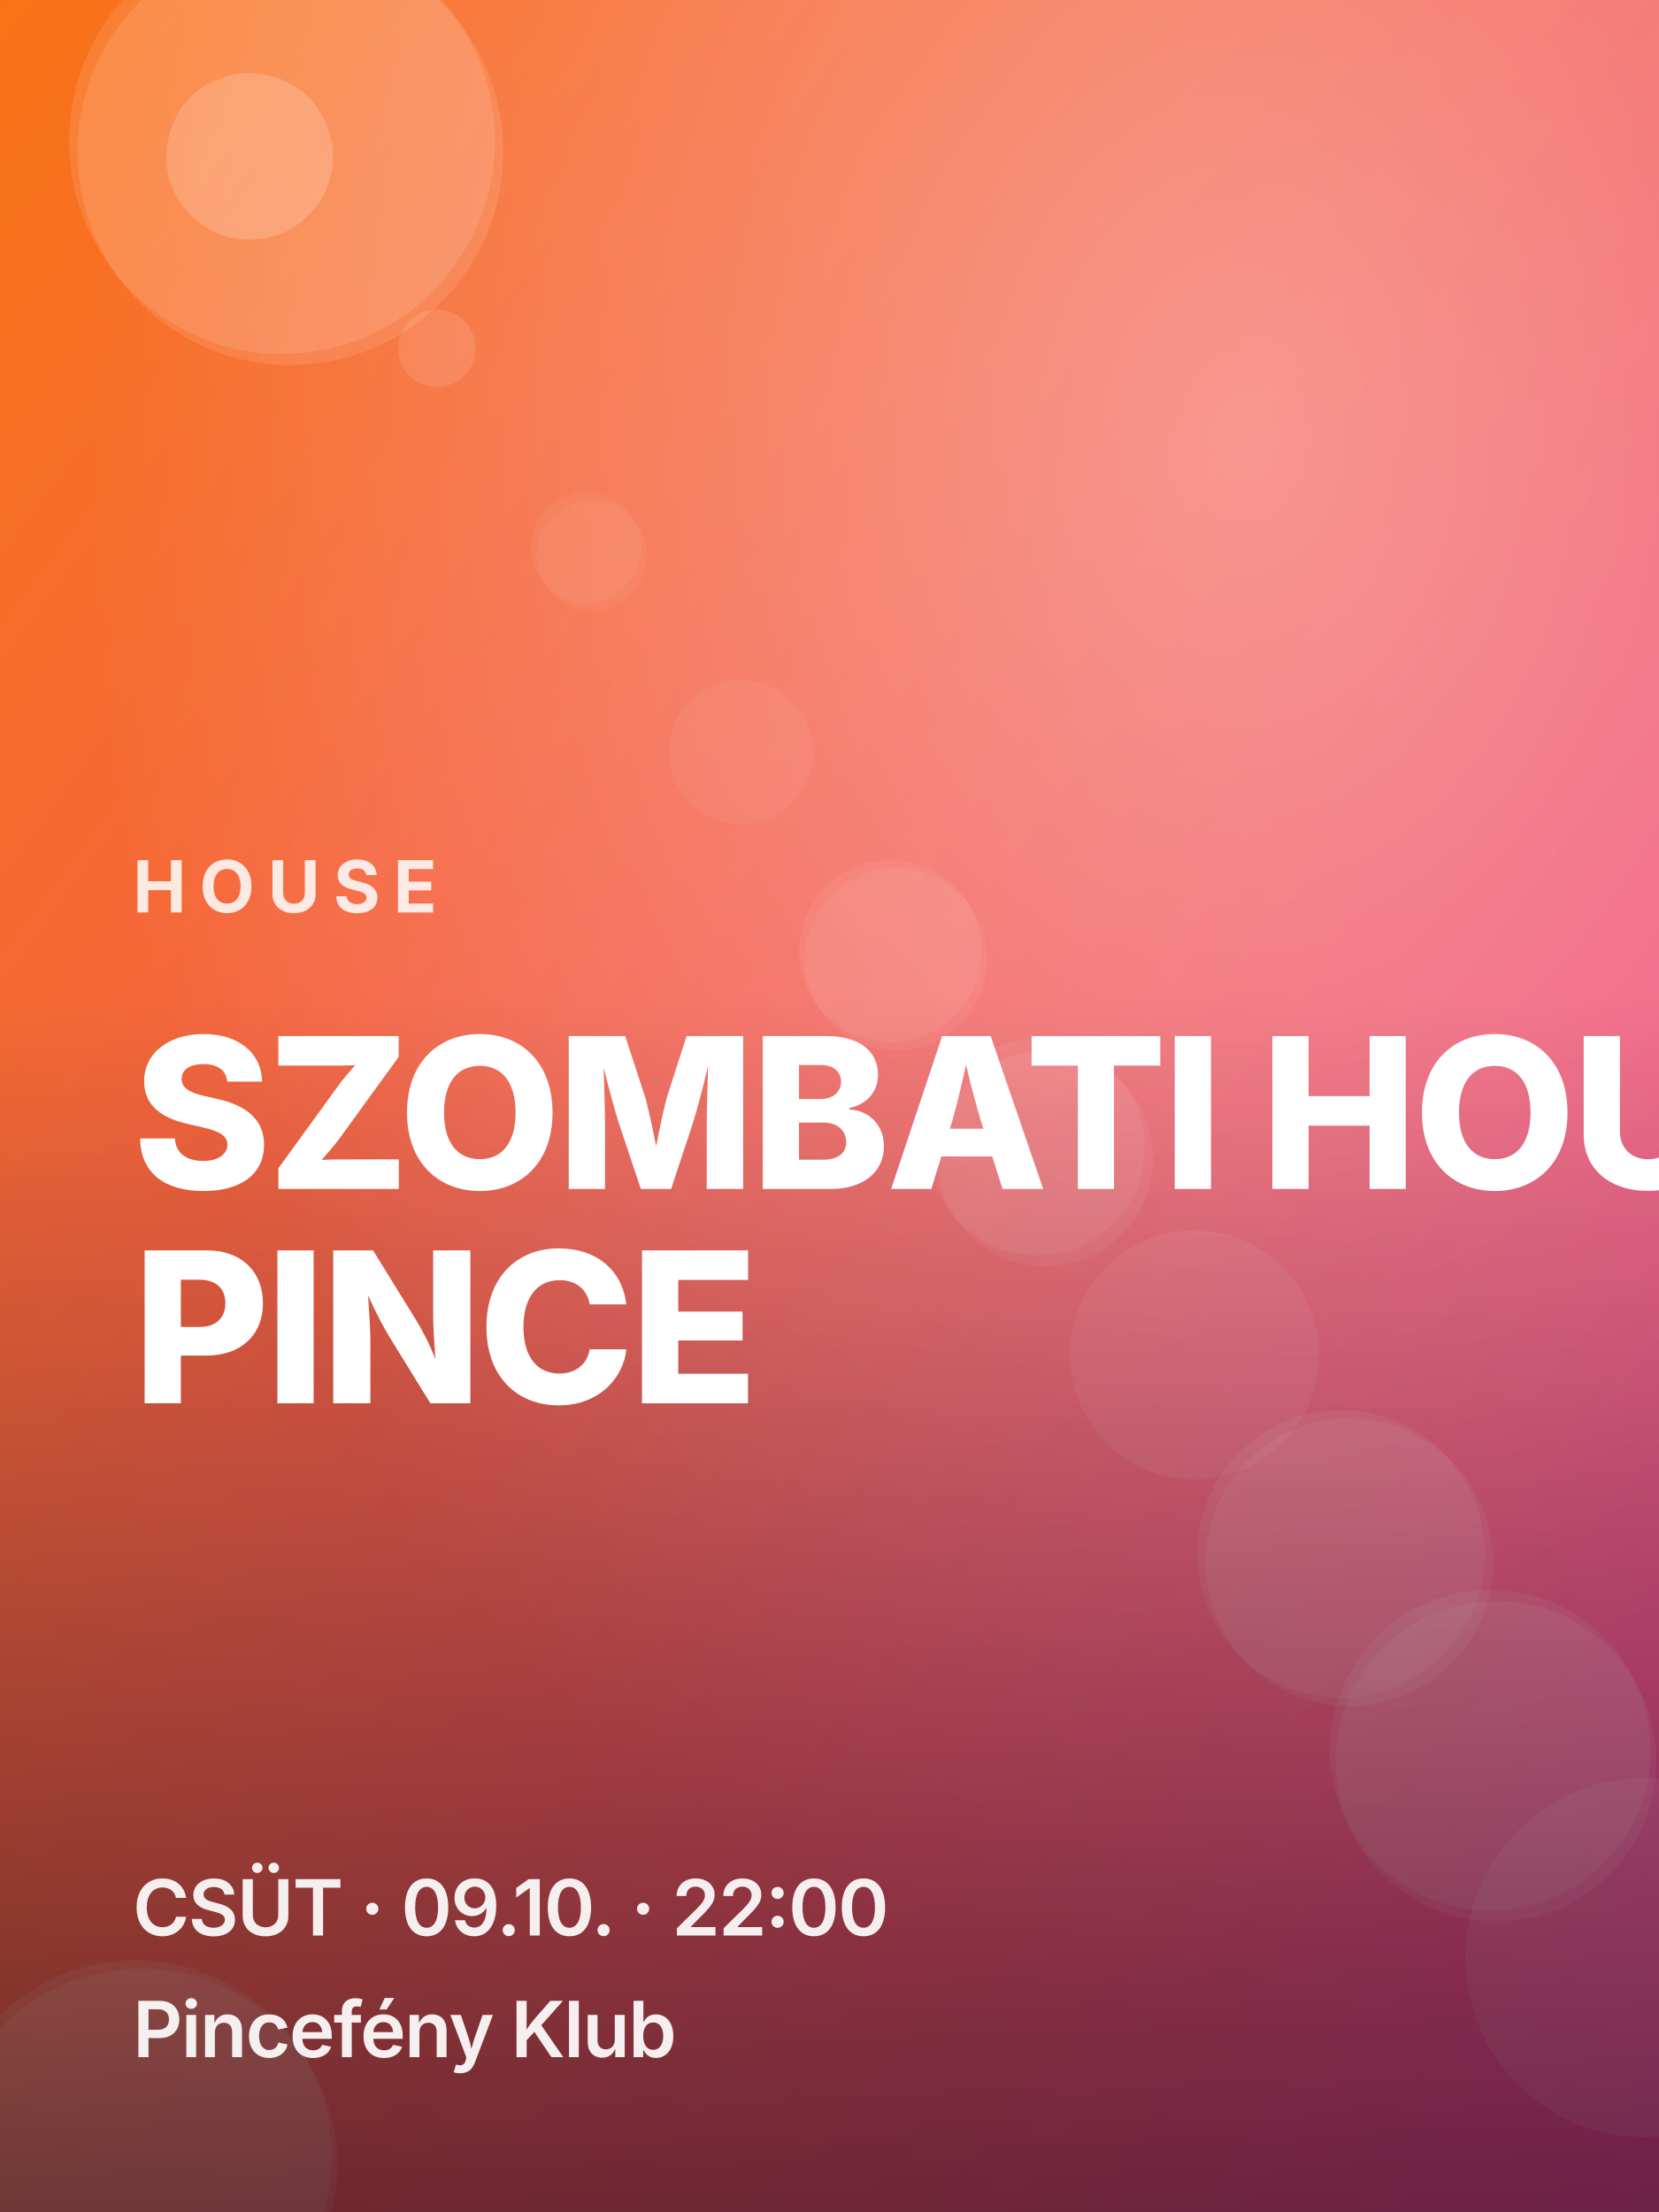
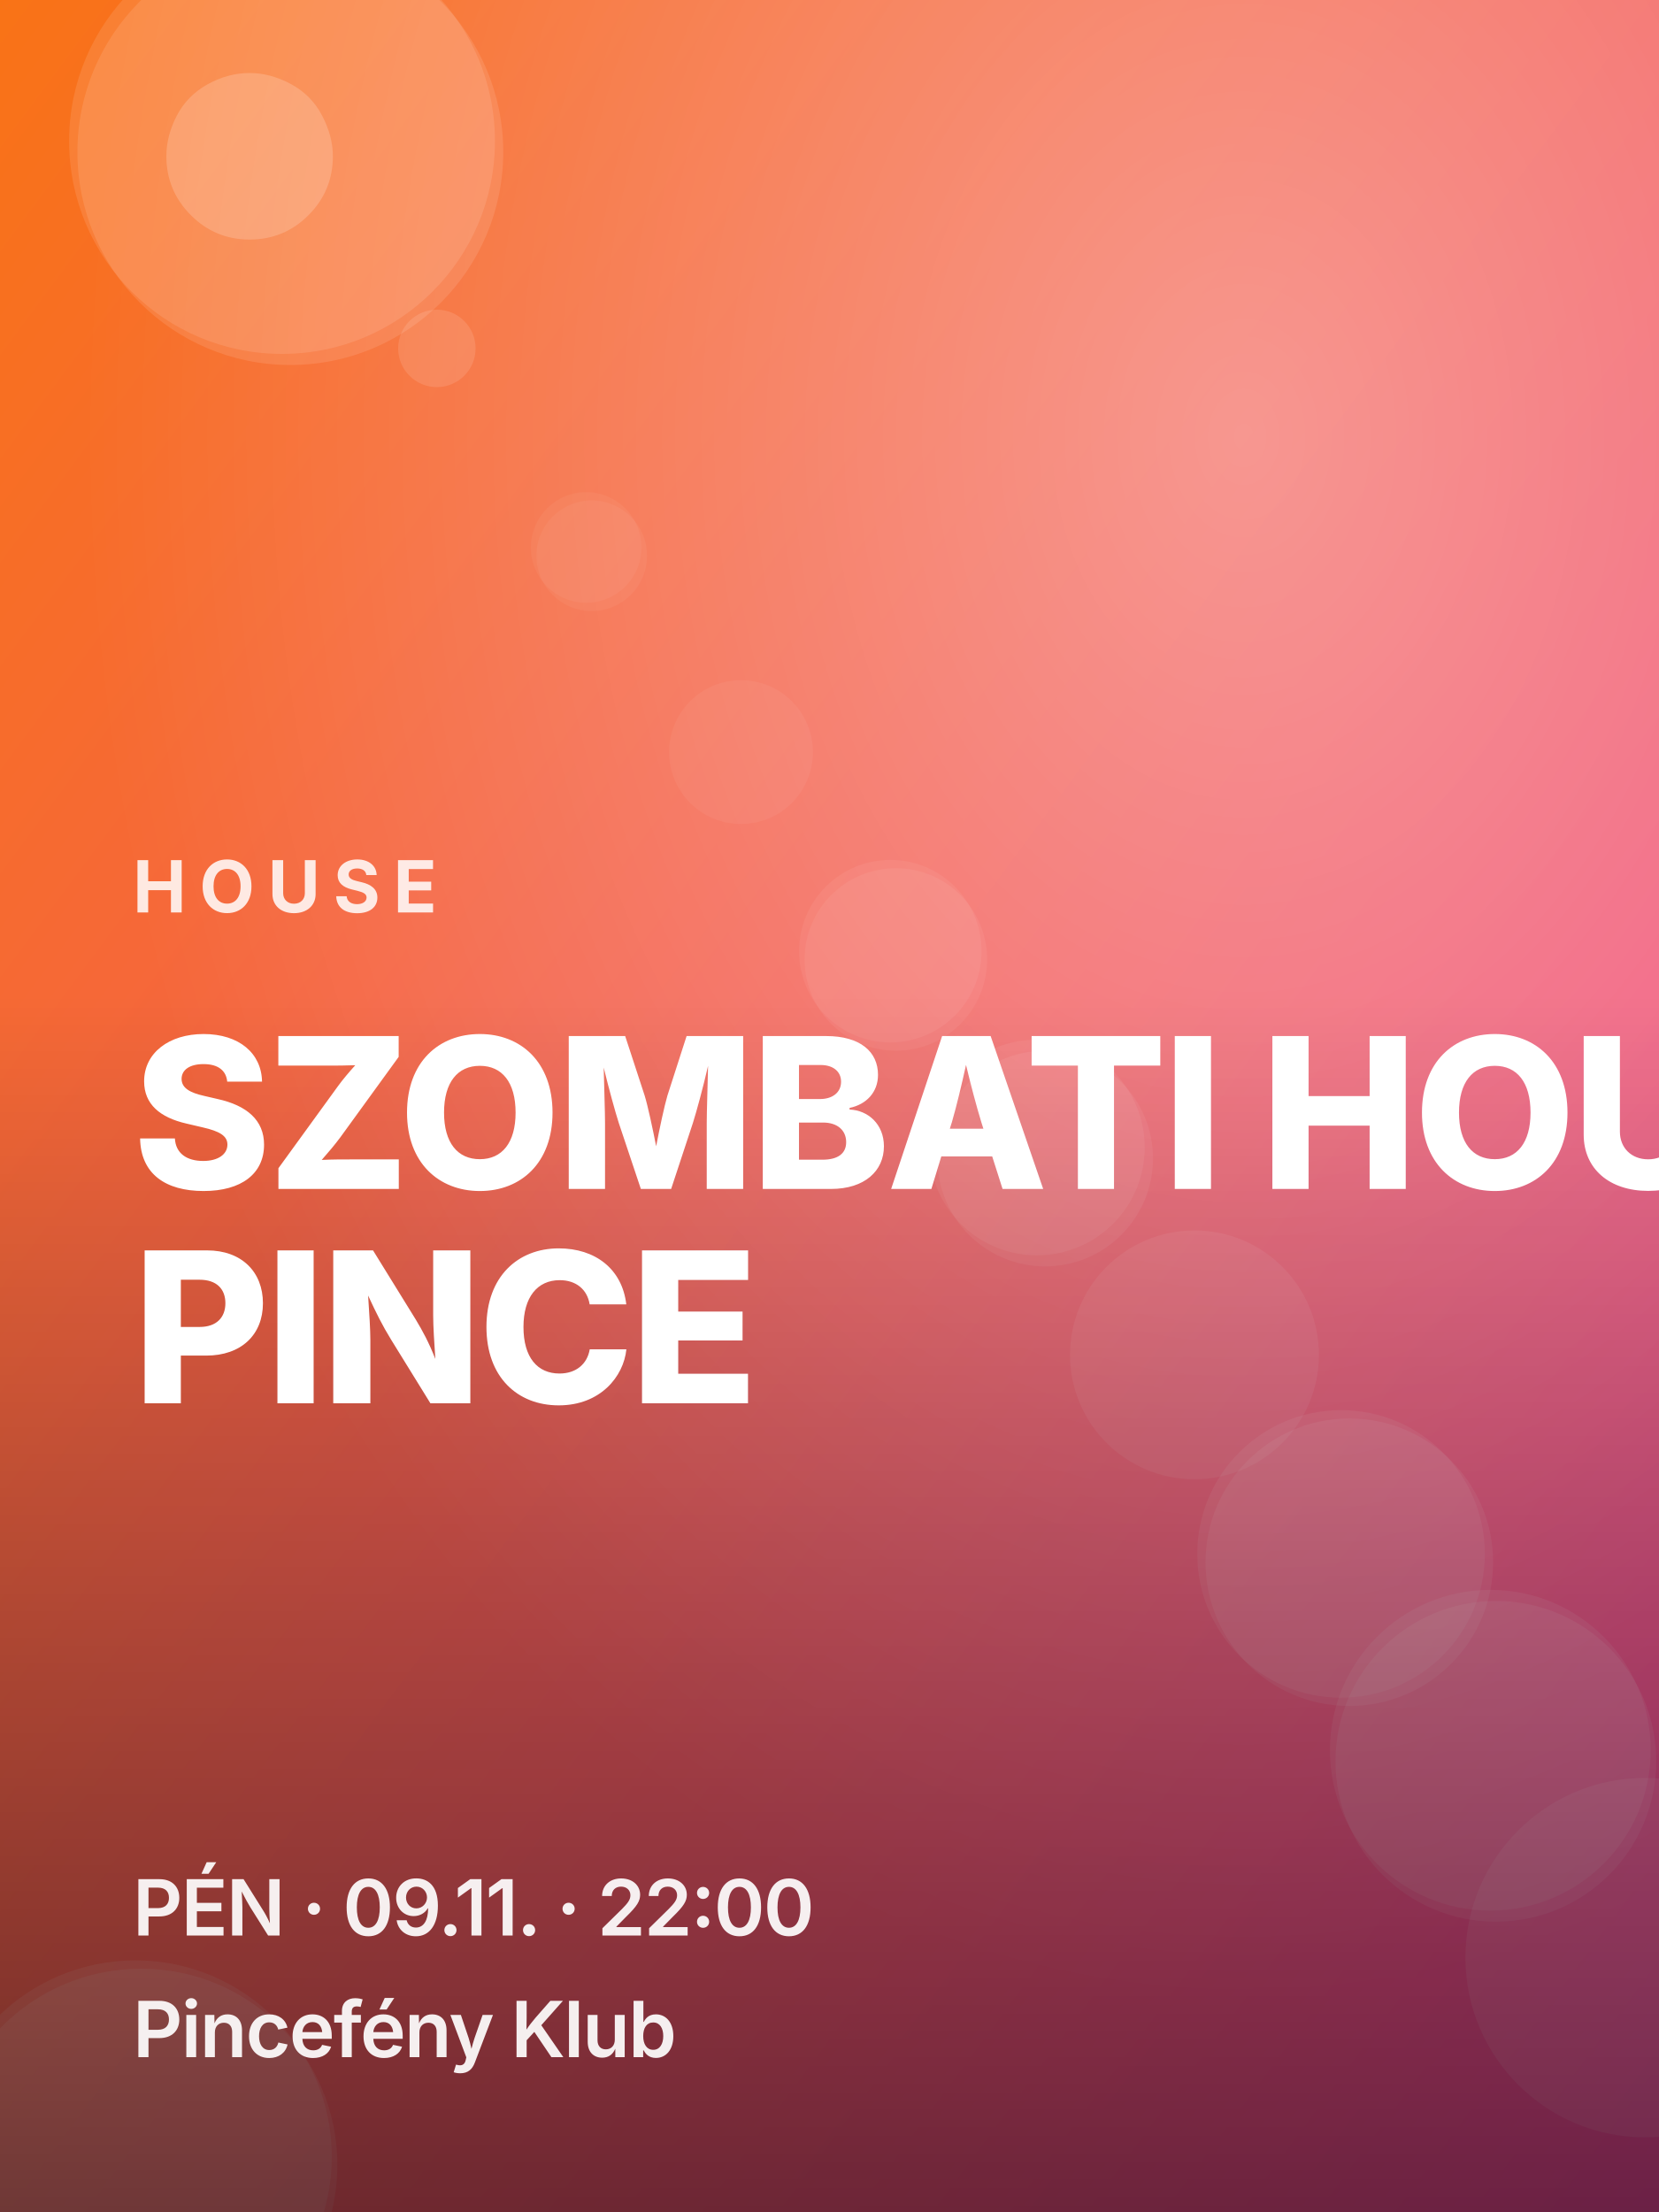
<svg xmlns="http://www.w3.org/2000/svg" viewBox="0 0 600 800" width="600" height="800" role="img" aria-label="Szombati House Pince">
  <defs>
    <linearGradient id="bg" x1="0" y1="0" x2="1" y2="1">
      <stop offset="0" stop-color="#f97316" />
      <stop offset="1" stop-color="#ec4899" />
    </linearGradient>
    <radialGradient id="glow" cx="0.75" cy="0.2" r="0.7">
      <stop offset="0" stop-color="#ffffff" stop-opacity="0.35" />
      <stop offset="1" stop-color="#ffffff" stop-opacity="0" />
    </radialGradient>
    <linearGradient id="shade" x1="0" y1="0" x2="0" y2="1">
      <stop offset="0.45" stop-color="#000" stop-opacity="0" />
      <stop offset="1" stop-color="#000" stop-opacity="0.55" />
    </linearGradient>
  </defs>
  <rect width="600" height="800" fill="url(#bg)" />
  <rect width="600" height="800" fill="url(#glow)" />
  <circle cx="324" cy="347" r="33" fill="#ffffff" opacity="0.058" />
  <circle cx="488" cy="565" r="52" fill="#ffffff" opacity="0.080" />
  <circle cx="51" cy="783" r="71" fill="#ffffff" opacity="0.101" />
  <circle cx="214" cy="201" r="20" fill="#ffffff" opacity="0.043" />
  <circle cx="378" cy="419" r="39" fill="#ffffff" opacity="0.065" />
  <circle cx="541" cy="637" r="58" fill="#ffffff" opacity="0.087" />
  <circle cx="105" cy="55" r="77" fill="#ffffff" opacity="0.108" />
  <circle cx="268" cy="272" r="26" fill="#ffffff" opacity="0.050" />
  <circle cx="432" cy="490" r="45" fill="#ffffff" opacity="0.072" />
  <circle cx="595" cy="708" r="65" fill="#ffffff" opacity="0.094" />
  <circle cx="158" cy="126" r="14" fill="#ffffff" opacity="0.116" />
  <circle cx="322" cy="344" r="33" fill="#ffffff" opacity="0.057" />
  <circle cx="485" cy="562" r="52" fill="#ffffff" opacity="0.079" />
  <circle cx="49" cy="780" r="71" fill="#ffffff" opacity="0.101" />
  <circle cx="212" cy="198" r="20" fill="#ffffff" opacity="0.043" />
  <circle cx="375" cy="415" r="39" fill="#ffffff" opacity="0.065" />
  <circle cx="539" cy="633" r="58" fill="#ffffff" opacity="0.086" />
  <circle cx="102" cy="51" r="77" fill="#ffffff" opacity="0.108" />
  <text x="48" y="96" font-size="140" fill="#ffffff" opacity="0.18" font-weight="900">●</text>
  <rect width="600" height="800" fill="url(#shade)" />
  <g fill="#ffffff" font-family="Inter, 'Segoe UI', system-ui, sans-serif" style="letter-spacing:-0.02em">
    <text x="48" y="330" font-size="26" font-weight="700" opacity="0.85" style="letter-spacing:0.18em">HOUSE</text>
    <text x="48" y="430" font-size="76" font-weight="800">SZOMBATI HOUSE</text>
    <text x="48" y="507.52" font-size="76" font-weight="800">PINCE</text>
-     <text x="48" y="700" font-size="28" font-weight="600" opacity="0.92">CSÜT · 09.10. · 22:00</text>
+     <text x="48" y="700" font-size="28" font-weight="600" opacity="0.92">PÉN · 09.11. · 22:00</text>
    <text x="48" y="744" font-size="28" font-weight="600" opacity="0.92">Pincefény Klub</text>
  </g>
</svg>
